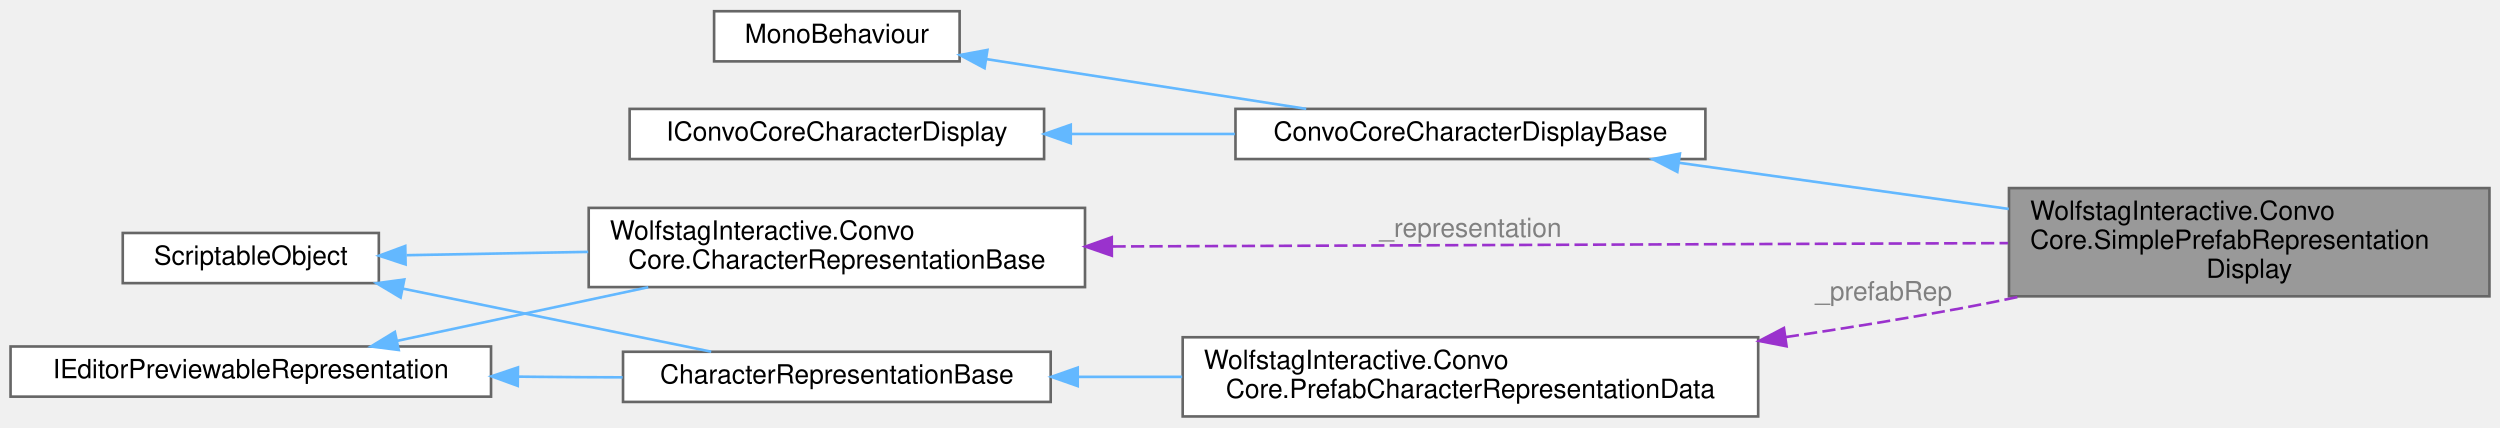
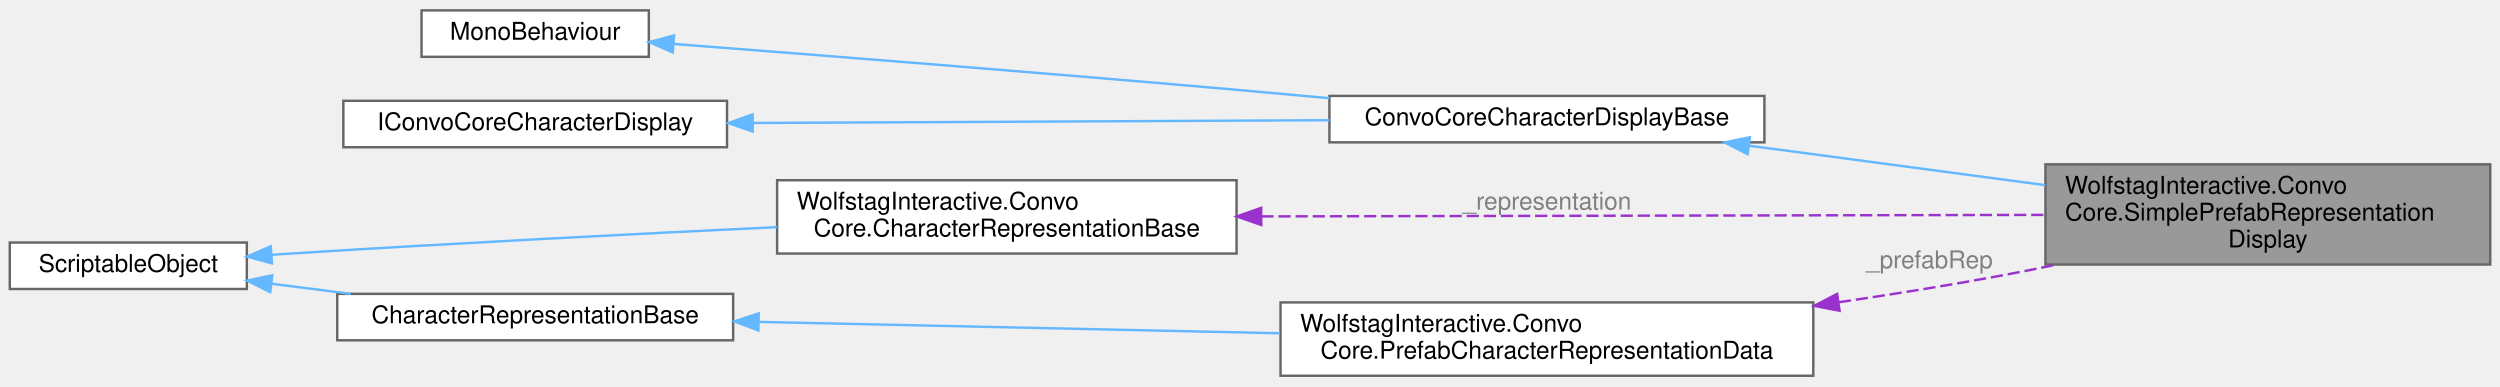
- <svg xmlns="http://www.w3.org/2000/svg" xmlns:xlink="http://www.w3.org/1999/xlink" width="947pt" height="162pt" viewBox="0.00 0.00 947.00 161.50">
-   <g id="graph0" class="graph" transform="scale(1 1) rotate(0) translate(4 157.5)">
+ <svg xmlns="http://www.w3.org/2000/svg" xmlns:xlink="http://www.w3.org/1999/xlink" width="1023pt" height="158pt" viewBox="0.00 0.00 1023.00 157.50">
+   <g id="graph0" class="graph" transform="scale(1 1) rotate(0) translate(4 153.5)">
    <g id="Node000001" class="node">
      <g id="a_Node000001">
        <a xlink:title=" ">
-           <polygon fill="#999999" stroke="#666666" points="939,-86.5 757,-86.5 757,-45.5 939,-45.5 939,-86.5" />
-           <text text-anchor="start" x="765" y="-74.5" font-family="Helvetica,sans-Serif" font-size="10.00">WolfstagInteractive.Convo</text>
-           <text text-anchor="start" x="765" y="-63.5" font-family="Helvetica,sans-Serif" font-size="10.00">Core.SimplePrefabRepresentation</text>
-           <text text-anchor="middle" x="848" y="-52.5" font-family="Helvetica,sans-Serif" font-size="10.00">Display</text>
+           <polygon fill="#999999" stroke="#666666" points="1015,-86.5 833,-86.5 833,-45.5 1015,-45.5 1015,-86.5" />
+           <text text-anchor="start" x="841" y="-74.5" font-family="Helvetica,sans-Serif" font-size="10.00">WolfstagInteractive.Convo</text>
+           <text text-anchor="start" x="841" y="-63.5" font-family="Helvetica,sans-Serif" font-size="10.00">Core.SimplePrefabRepresentation</text>
+           <text text-anchor="middle" x="924" y="-52.5" font-family="Helvetica,sans-Serif" font-size="10.00">Display</text>
        </a>
      </g>
    </g>
    <g id="Node000002" class="node">
      <g id="a_Node000002">
        <a xlink:href="classWolfstagInteractive_1_1ConvoCore_1_1ConvoCoreCharacterDisplayBase.html" target="_top" xlink:title="Generic base class for all prefab-based character displays.">
-           <polygon fill="white" stroke="#666666" points="642,-116.5 464,-116.5 464,-97.5 642,-97.5 642,-116.5" />
-           <text text-anchor="middle" x="553" y="-104.5" font-family="Helvetica,sans-Serif" font-size="10.00">ConvoCoreCharacterDisplayBase</text>
+           <polygon fill="white" stroke="#666666" points="718,-114.5 540,-114.5 540,-95.5 718,-95.5 718,-114.5" />
+           <text text-anchor="middle" x="629" y="-102.5" font-family="Helvetica,sans-Serif" font-size="10.00">ConvoCoreCharacterDisplayBase</text>
        </a>
      </g>
    </g>
    <g id="edge1_Node000001_Node000002" class="edge">
      <g id="a_edge1_Node000001_Node000002">
        <a xlink:title=" ">
-           <path fill="none" stroke="#63b8ff" d="M632.05,-96.08C670.47,-90.7 717,-84.19 756.92,-78.6" />
-           <polygon fill="#63b8ff" stroke="#63b8ff" points="631.37,-92.64 621.96,-97.49 632.35,-99.57 631.37,-92.64" />
+           <path fill="none" stroke="#63b8ff" d="M711.6,-94.14C749.31,-89.12 794.2,-83.14 832.9,-77.99" />
+           <polygon fill="#63b8ff" stroke="#63b8ff" points="711.13,-90.67 701.68,-95.46 712.05,-97.61 711.13,-90.67" />
        </a>
      </g>
    </g>
    <g id="Node000003" class="node">
      <g id="a_Node000003">
        <a xlink:title=" ">
-           <polygon fill="white" stroke="#666666" points="359.5,-153.5 266.5,-153.5 266.5,-134.5 359.5,-134.5 359.5,-153.5" />
-           <text text-anchor="middle" x="313" y="-141.5" font-family="Helvetica,sans-Serif" font-size="10.00">MonoBehaviour</text>
+           <polygon fill="white" stroke="#666666" points="261.5,-149.5 168.5,-149.5 168.5,-130.5 261.5,-130.5 261.5,-149.5" />
+           <text text-anchor="middle" x="215" y="-137.5" font-family="Helvetica,sans-Serif" font-size="10.00">MonoBehaviour</text>
        </a>
      </g>
    </g>
    <g id="edge2_Node000002_Node000003" class="edge">
      <g id="a_edge2_Node000002_Node000003">
        <a xlink:title=" ">
-           <path fill="none" stroke="#63b8ff" d="M369.54,-135.37C405.88,-129.72 453.38,-122.33 490.8,-116.51" />
-           <polygon fill="#63b8ff" stroke="#63b8ff" points="368.95,-131.92 359.61,-136.91 370.03,-138.83 368.95,-131.92" />
+           <path fill="none" stroke="#63b8ff" d="M271.58,-135.77C329.22,-131.33 421.95,-124.03 502,-117 514.26,-115.92 527.18,-114.74 539.9,-113.56" />
+           <polygon fill="#63b8ff" stroke="#63b8ff" points="271.29,-132.29 261.59,-136.54 271.83,-139.26 271.29,-132.29" />
        </a>
      </g>
    </g>
    <g id="Node000004" class="node">
      <g id="a_Node000004">
        <a xlink:href="interfaceWolfstagInteractive_1_1ConvoCore_1_1IConvoCoreCharacterDisplay.html" target="_top" xlink:title=" ">
-           <polygon fill="white" stroke="#666666" points="391.5,-116.5 234.5,-116.5 234.5,-97.5 391.5,-97.5 391.5,-116.5" />
-           <text text-anchor="middle" x="313" y="-104.5" font-family="Helvetica,sans-Serif" font-size="10.00">IConvoCoreCharacterDisplay</text>
+           <polygon fill="white" stroke="#666666" points="293.5,-112.5 136.5,-112.5 136.5,-93.5 293.5,-93.5 293.5,-112.5" />
+           <text text-anchor="middle" x="215" y="-100.5" font-family="Helvetica,sans-Serif" font-size="10.00">IConvoCoreCharacterDisplay</text>
        </a>
      </g>
    </g>
    <g id="edge3_Node000002_Node000004" class="edge">
      <g id="a_edge3_Node000002_Node000004">
        <a xlink:title=" ">
-           <path fill="none" stroke="#63b8ff" d="M401.74,-107C421.98,-107 443.51,-107 463.78,-107" />
-           <polygon fill="#63b8ff" stroke="#63b8ff" points="401.6,-103.5 391.6,-107 401.6,-110.5 401.6,-103.5" />
+           <path fill="none" stroke="#63b8ff" d="M304.05,-103.43C373.66,-103.77 470.38,-104.23 539.98,-104.57" />
+           <polygon fill="#63b8ff" stroke="#63b8ff" points="304,-99.93 293.98,-103.38 303.96,-106.93 304,-99.93" />
        </a>
      </g>
    </g>
    <g id="Node000005" class="node">
      <g id="a_Node000005">
        <a xlink:href="classWolfstagInteractive_1_1ConvoCore_1_1CharacterRepresentationBase.html" target="_top" xlink:title="Abstract ScriptableObject base class for all character visual representations.">
-           <polygon fill="white" stroke="#666666" points="407,-79 219,-79 219,-49 407,-49 407,-79" />
-           <text text-anchor="start" x="227" y="-67" font-family="Helvetica,sans-Serif" font-size="10.00">WolfstagInteractive.Convo</text>
-           <text text-anchor="middle" x="313" y="-56" font-family="Helvetica,sans-Serif" font-size="10.00">Core.CharacterRepresentationBase</text>
+           <polygon fill="white" stroke="#666666" points="502,-80 314,-80 314,-50 502,-50 502,-80" />
+           <text text-anchor="start" x="322" y="-68" font-family="Helvetica,sans-Serif" font-size="10.00">WolfstagInteractive.Convo</text>
+           <text text-anchor="middle" x="408" y="-57" font-family="Helvetica,sans-Serif" font-size="10.00">Core.CharacterRepresentationBase</text>
        </a>
      </g>
    </g>
    <g id="edge4_Node000001_Node000005" class="edge">
      <g id="a_edge4_Node000001_Node000005">
        <a xlink:title=" ">
-           <path fill="none" stroke="#9a32cd" stroke-dasharray="5,2" d="M417.42,-64.39C515.93,-64.76 662.74,-65.31 756.66,-65.66" />
-           <polygon fill="#9a32cd" stroke="#9a32cd" points="417.16,-60.89 407.15,-64.35 417.13,-67.89 417.16,-60.89" />
+           <path fill="none" stroke="#9a32cd" stroke-dasharray="5,2" d="M512.16,-65.2C606.02,-65.38 743.18,-65.65 832.77,-65.82" />
+           <polygon fill="#9a32cd" stroke="#9a32cd" points="512.09,-61.7 502.08,-65.18 512.07,-68.7 512.09,-61.7" />
        </a>
      </g>
-       <text text-anchor="middle" x="553" y="-68" font-family="Helvetica,sans-Serif" font-size="10.00" fill="grey"> _representation</text>
+       <text text-anchor="middle" x="629" y="-68" font-family="Helvetica,sans-Serif" font-size="10.00" fill="grey"> _representation</text>
    </g>
    <g id="Node000006" class="node">
      <g id="a_Node000006">
        <a xlink:title=" ">
-           <polygon fill="white" stroke="#666666" points="139.5,-69.5 42.5,-69.5 42.5,-50.5 139.5,-50.5 139.5,-69.5" />
-           <text text-anchor="middle" x="91" y="-57.5" font-family="Helvetica,sans-Serif" font-size="10.00">ScriptableObject</text>
+           <polygon fill="white" stroke="#666666" points="97,-54.5 0,-54.5 0,-35.5 97,-35.5 97,-54.5" />
+           <text text-anchor="middle" x="48.5" y="-42.5" font-family="Helvetica,sans-Serif" font-size="10.00">ScriptableObject</text>
        </a>
      </g>
    </g>
    <g id="edge5_Node000005_Node000006" class="edge">
      <g id="a_edge5_Node000005_Node000006">
        <a xlink:title=" ">
-           <path fill="none" stroke="#63b8ff" d="M149.99,-61.08C166.17,-61.38 183.77,-61.7 200,-62 206.12,-62.11 212.44,-62.23 218.8,-62.34" />
-           <polygon fill="#63b8ff" stroke="#63b8ff" points="149.64,-57.57 139.58,-60.89 149.51,-64.57 149.64,-57.57" />
+           <path fill="none" stroke="#63b8ff" d="M107.25,-49.49C109.87,-49.67 112.46,-49.84 115,-50 181.49,-54.24 256.55,-58.08 313.93,-60.81" />
+           <polygon fill="#63b8ff" stroke="#63b8ff" points="107.29,-45.98 97.07,-48.77 106.8,-52.96 107.29,-45.98" />
        </a>
      </g>
    </g>
-     <g id="Node000009" class="node">
-       <g id="a_Node000009">
+     <g id="Node000008" class="node">
+       <g id="a_Node000008">
        <a xlink:href="classWolfstagInteractive_1_1ConvoCore_1_1CharacterRepresentationBase.html" target="_top" xlink:title="Abstract ScriptableObject base class for all character visual representations.">
-           <polygon fill="white" stroke="#666666" points="394,-24.5 232,-24.5 232,-5.5 394,-5.5 394,-24.5" />
-           <text text-anchor="middle" x="313" y="-12.5" font-family="Helvetica,sans-Serif" font-size="10.00">CharacterRepresentationBase</text>
+           <polygon fill="white" stroke="#666666" points="296,-33.5 134,-33.5 134,-14.5 296,-14.5 296,-33.5" />
+           <text text-anchor="middle" x="215" y="-21.5" font-family="Helvetica,sans-Serif" font-size="10.00">CharacterRepresentationBase</text>
        </a>
      </g>
    </g>
-     <g id="edge9_Node000009_Node000006" class="edge">
-       <g id="a_edge9_Node000009_Node000006">
+     <g id="edge8_Node000008_Node000006" class="edge">
+       <g id="a_edge8_Node000008_Node000006">
        <a xlink:title=" ">
-           <path fill="none" stroke="#63b8ff" d="M148.59,-48.42C184.84,-41.01 231.3,-31.51 265.41,-24.53" />
-           <polygon fill="#63b8ff" stroke="#63b8ff" points="147.75,-45.02 138.66,-50.46 149.15,-51.88 147.75,-45.02" />
+           <path fill="none" stroke="#63b8ff" d="M107.29,-37.62C117.73,-36.29 128.74,-34.88 139.56,-33.5" />
+           <polygon fill="#63b8ff" stroke="#63b8ff" points="106.56,-34.19 97.08,-38.93 107.44,-41.13 106.56,-34.19" />
        </a>
      </g>
    </g>
    <g id="Node000007" class="node">
      <g id="a_Node000007">
-         <a xlink:href="interfaceWolfstagInteractive_1_1ConvoCore_1_1IEditorPreviewableRepresentation.html" target="_top" xlink:title=" ">
-           <polygon fill="white" stroke="#666666" points="182,-26.5 0,-26.5 0,-7.5 182,-7.5 182,-26.5" />
-           <text text-anchor="middle" x="91" y="-14.5" font-family="Helvetica,sans-Serif" font-size="10.00">IEditorPreviewableRepresentation</text>
+         <a xlink:href="classWolfstagInteractive_1_1ConvoCore_1_1PrefabCharacterRepresentationData.html" target="_top" xlink:title="Defines how a prefab-based character is displayed in a ConvoCore conversation.">
+           <polygon fill="white" stroke="#666666" points="738,-30 520,-30 520,0 738,0 738,-30" />
+           <text text-anchor="start" x="528" y="-18" font-family="Helvetica,sans-Serif" font-size="10.00">WolfstagInteractive.Convo</text>
+           <text text-anchor="middle" x="629" y="-7" font-family="Helvetica,sans-Serif" font-size="10.00">Core.PrefabCharacterRepresentationData</text>
        </a>
      </g>
    </g>
-     <g id="edge6_Node000005_Node000007" class="edge">
-       <g id="a_edge6_Node000005_Node000007">
+     <g id="edge6_Node000001_Node000007" class="edge">
+       <g id="a_edge6_Node000001_Node000007">
        <a xlink:title=" ">
-           <path fill="none" stroke="#63b8ff" d="M146.38,-28.62C175.12,-34.76 210.73,-42.36 241.56,-48.95" />
-           <polygon fill="#63b8ff" stroke="#63b8ff" points="147.03,-25.18 136.52,-26.51 145.57,-32.02 147.03,-25.18" />
+           <path fill="none" stroke="#9a32cd" stroke-dasharray="5,2" d="M748.48,-30.07C770.64,-33.34 793.57,-37.02 815,-41 822.29,-42.35 829.82,-43.86 837.37,-45.45" />
+           <polygon fill="#9a32cd" stroke="#9a32cd" points="748.75,-26.58 738.35,-28.6 747.75,-33.5 748.75,-26.58" />
        </a>
      </g>
+       <text text-anchor="middle" x="785.5" y="-44" font-family="Helvetica,sans-Serif" font-size="10.00" fill="grey"> _prefabRep</text>
    </g>
-     <g id="edge10_Node000009_Node000007" class="edge">
-       <g id="a_edge10_Node000009_Node000007">
+     <g id="edge7_Node000007_Node000008" class="edge">
+       <g id="a_edge7_Node000007_Node000008">
        <a xlink:title=" ">
-           <path fill="none" stroke="#63b8ff" d="M192.28,-15.08C194.88,-15.05 197.46,-15.02 200,-15 210.31,-14.9 221.14,-14.85 231.85,-14.82" />
-           <polygon fill="#63b8ff" stroke="#63b8ff" points="192.12,-11.58 182.16,-15.21 192.2,-18.58 192.12,-11.58" />
-         </a>
-       </g>
-     </g>
-     <g id="Node000008" class="node">
-       <g id="a_Node000008">
-         <a xlink:href="classWolfstagInteractive_1_1ConvoCore_1_1PrefabCharacterRepresentationData.html" target="_top" xlink:title="Defines how a prefab-based character is displayed in a ConvoCore conversation.">
-           <polygon fill="white" stroke="#666666" points="662,-30 444,-30 444,0 662,0 662,-30" />
-           <text text-anchor="start" x="452" y="-18" font-family="Helvetica,sans-Serif" font-size="10.00">WolfstagInteractive.Convo</text>
-           <text text-anchor="middle" x="553" y="-7" font-family="Helvetica,sans-Serif" font-size="10.00">Core.PrefabCharacterRepresentationData</text>
-         </a>
-       </g>
-     </g>
-     <g id="edge7_Node000001_Node000008" class="edge">
-       <g id="a_edge7_Node000001_Node000008">
-         <a xlink:title=" ">
-           <path fill="none" stroke="#9a32cd" stroke-dasharray="5,2" d="M672.48,-30.07C694.64,-33.34 717.57,-37.02 739,-41 746.29,-42.35 753.82,-43.86 761.37,-45.45" />
-           <polygon fill="#9a32cd" stroke="#9a32cd" points="672.75,-26.58 662.35,-28.6 671.75,-33.5 672.75,-26.58" />
-         </a>
-       </g>
-       <text text-anchor="middle" x="709.5" y="-44" font-family="Helvetica,sans-Serif" font-size="10.00" fill="grey"> _prefabRep</text>
-     </g>
-     <g id="edge8_Node000008_Node000009" class="edge">
-       <g id="a_edge8_Node000008_Node000009">
-         <a xlink:title=" ">
-           <path fill="none" stroke="#63b8ff" d="M404.45,-15C417.31,-15 430.65,-15 443.81,-15" />
-           <polygon fill="#63b8ff" stroke="#63b8ff" points="404.24,-11.5 394.24,-15 404.24,-18.5 404.24,-11.5" />
+           <path fill="none" stroke="#63b8ff" d="M306.7,-22.02C369.51,-20.65 453.4,-18.81 519.72,-17.37" />
+           <polygon fill="#63b8ff" stroke="#63b8ff" points="306.34,-18.53 296.42,-22.24 306.49,-25.52 306.34,-18.53" />
        </a>
      </g>
    </g>
  </g>
</svg>
